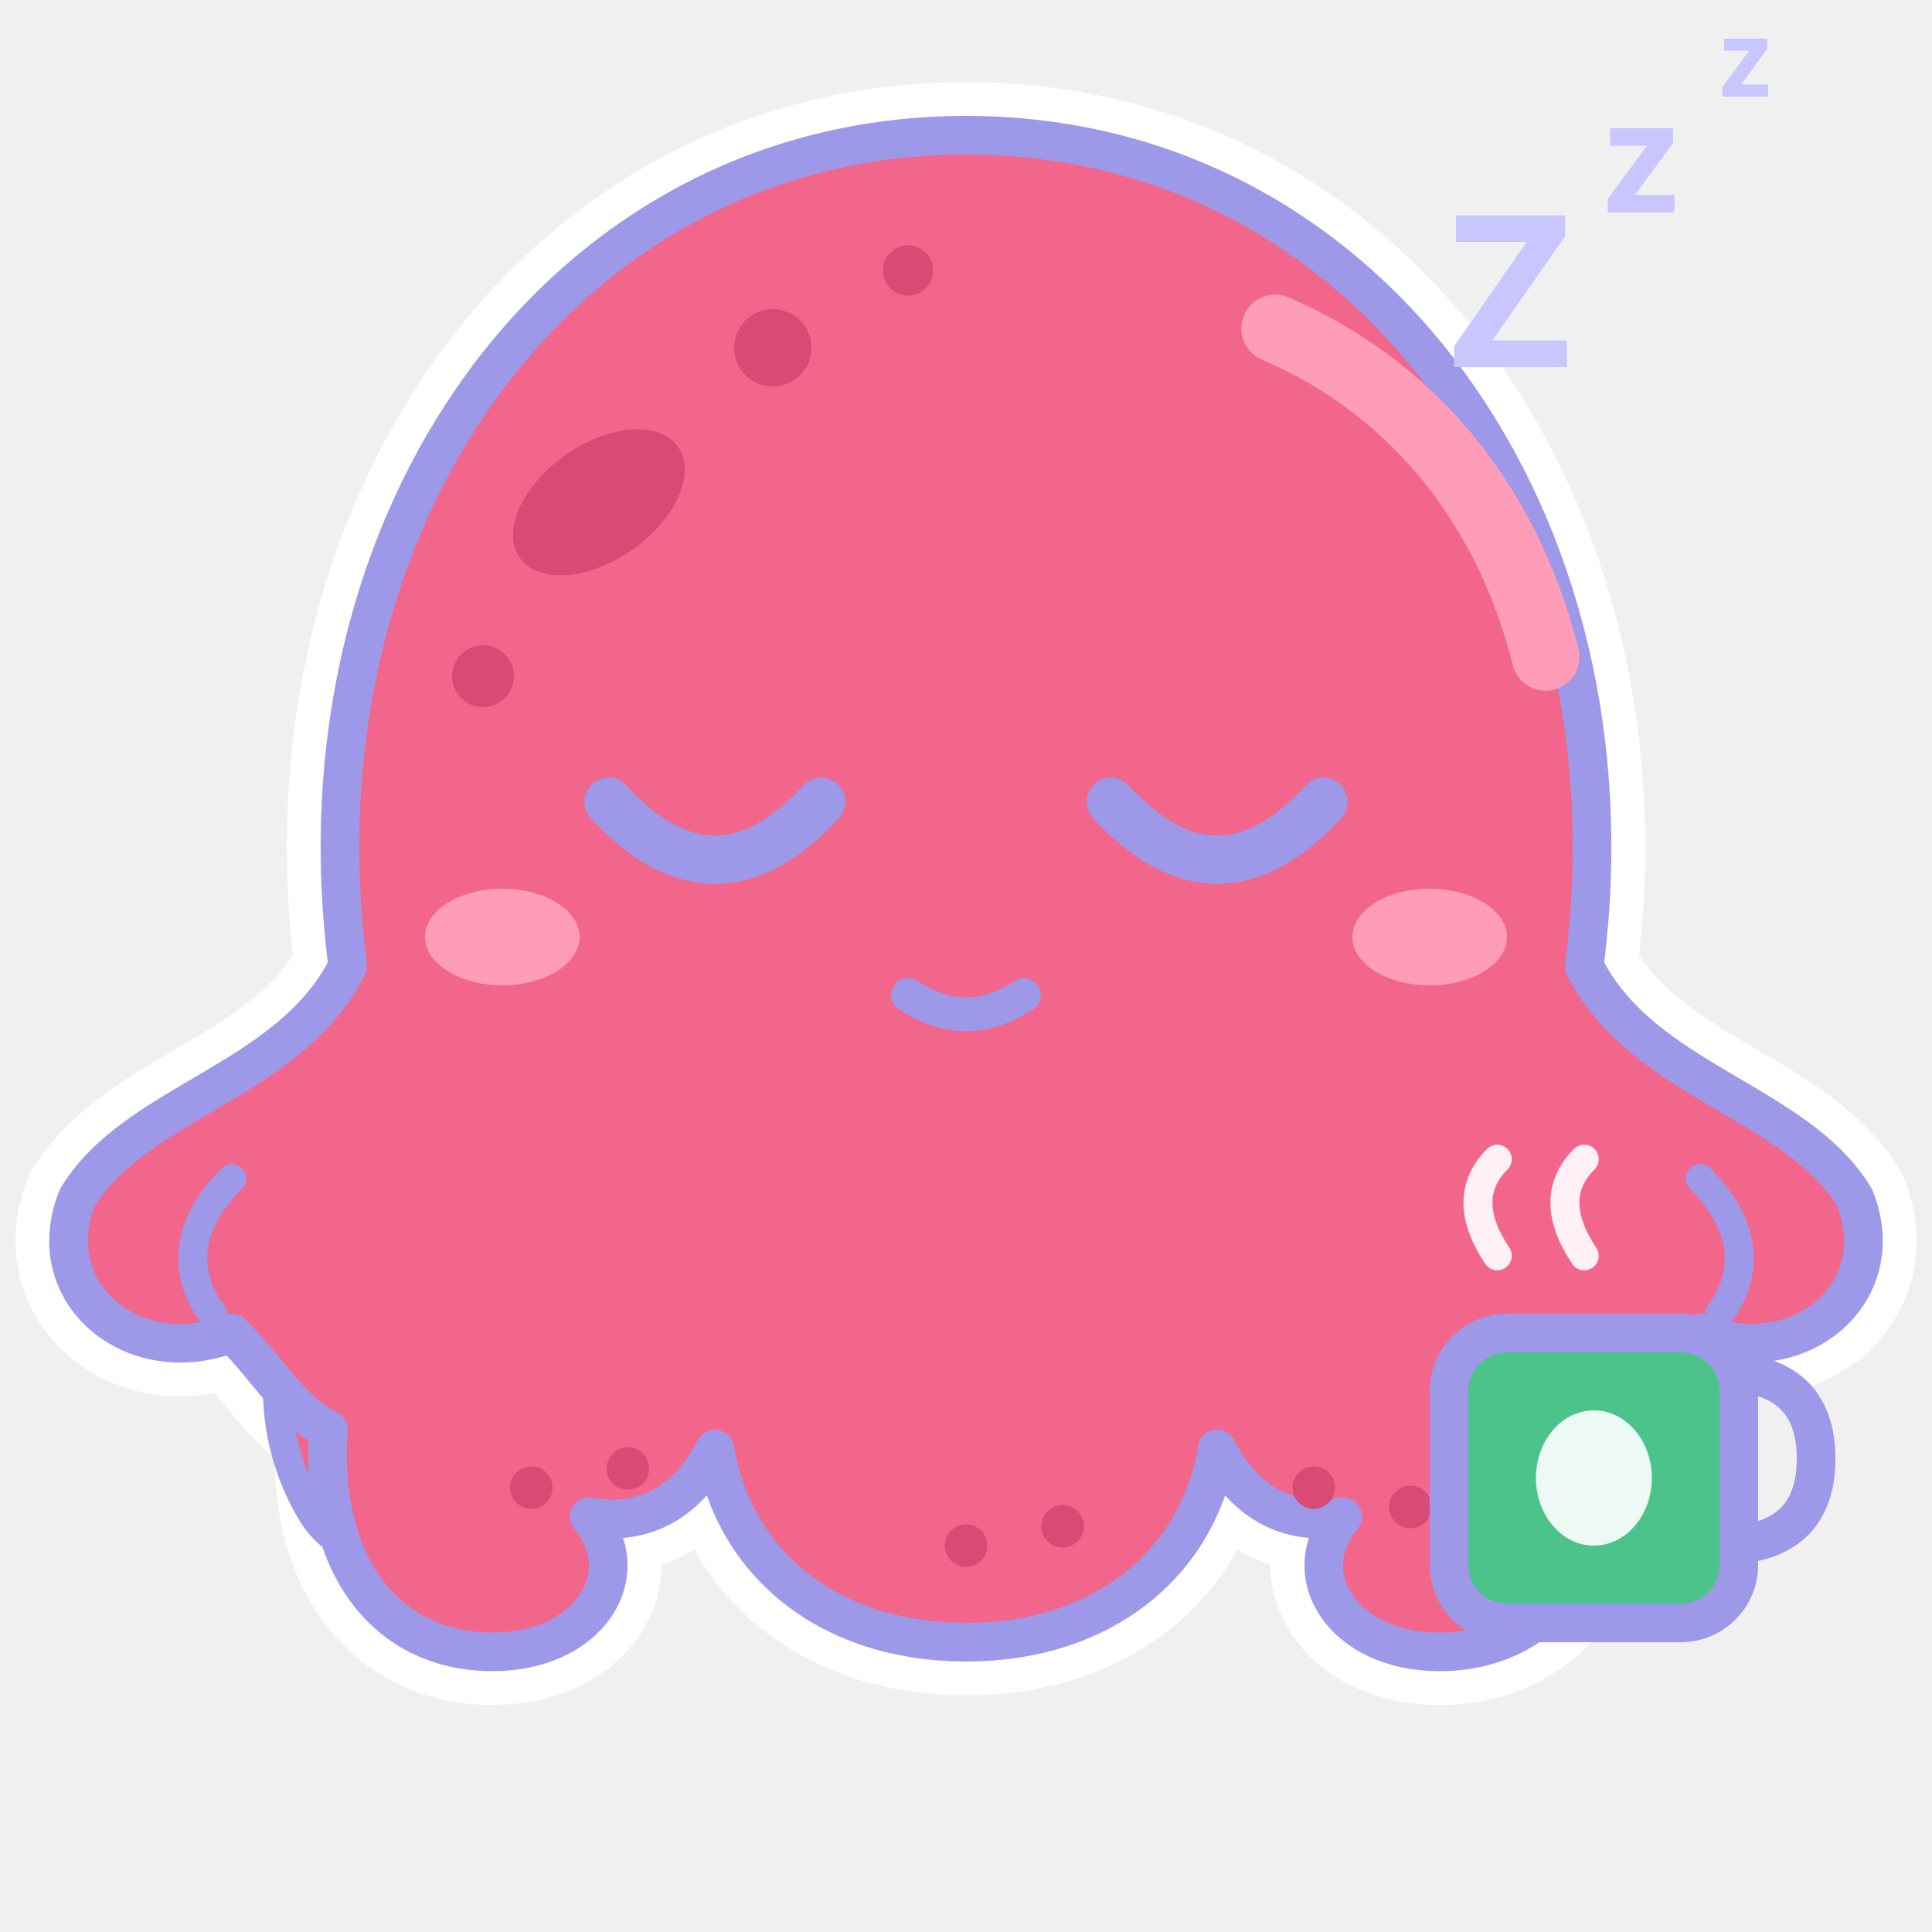
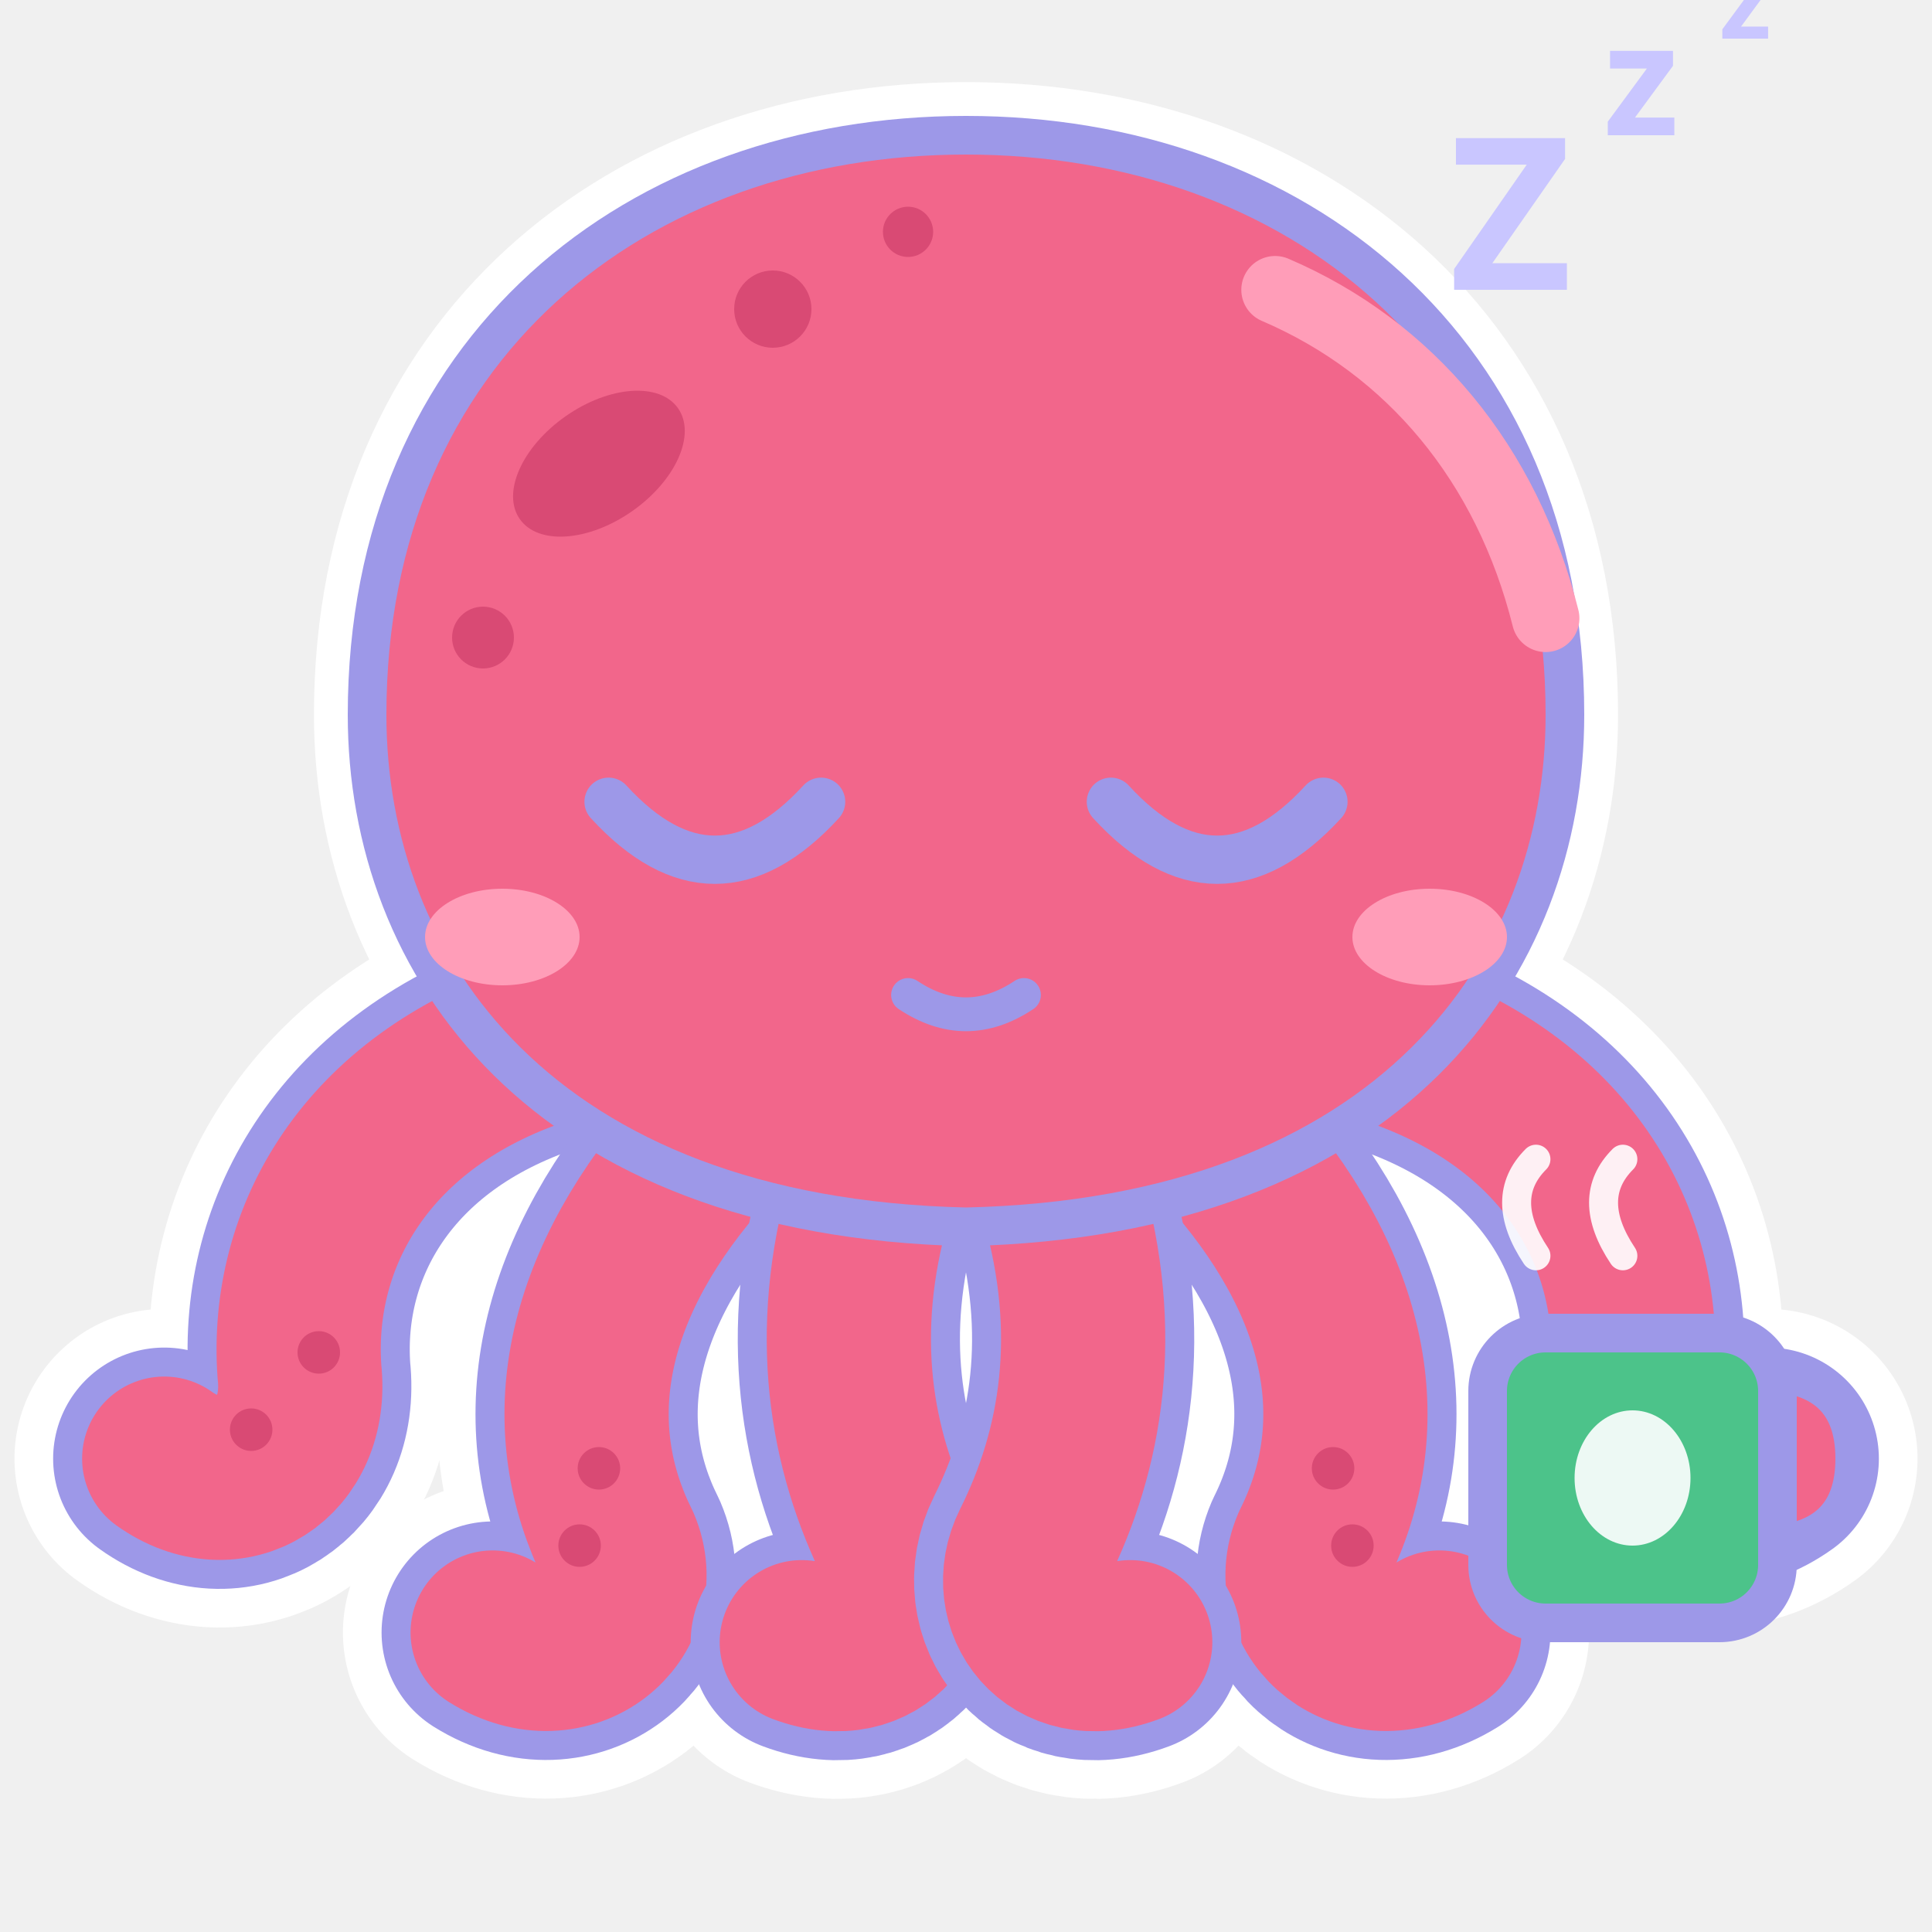
<svg xmlns="http://www.w3.org/2000/svg" viewBox="0 0 200 200" role="img" aria-label="Pouple the octopus">
-   <path d="M36 100 C30 54 58 14 100 14 C142 14 170 54 164 100 C170 112 186 114 192 124 C196 134 186 142 176 138 C172 142 170 146 166 148 C167 162 160 171 149 171 C139 171 134 163 139 157 C134 158 129 156 126 150 C124 162 114 170 100 170 C86 170 76 162 74 150 C71 156 66 158 61 157 C66 163 61 171 51 171 C40 171 33 162 34 148 C30 146 28 142 24 138 C14 142 4 134 8 124 C14 114 30 112 36 100 Z" fill="#fff" stroke="#fff" stroke-width="11" stroke-linejoin="round" />
-   <path d="M56 120 C40 128 34 142 40 152" fill="none" stroke="#9D98E8" stroke-width="21" stroke-linecap="round" stroke-linejoin="round" />
-   <path d="M56 120 C40 128 34 142 40 152" fill="none" stroke="#F2668B" stroke-width="15" stroke-linecap="round" stroke-linejoin="round" />
-   <path d="M144 124 C158 124 162 132 160 142" fill="none" stroke="#9D98E8" stroke-width="21" stroke-linecap="round" stroke-linejoin="round" />
-   <path d="M144 124 C158 124 162 132 160 142" fill="none" stroke="#F2668B" stroke-width="15" stroke-linecap="round" stroke-linejoin="round" />
-   <path d="M36 100 C30 54 58 14 100 14 C142 14 170 54 164 100 C170 112 186 114 192 124 C196 134 186 142 176 138 C172 142 170 146 166 148 C167 162 160 171 149 171 C139 171 134 163 139 157 C134 158 129 156 126 150 C124 162 114 170 100 170 C86 170 76 162 74 150 C71 156 66 158 61 157 C66 163 61 171 51 171 C40 171 33 162 34 148 C30 146 28 142 24 138 C14 142 4 134 8 124 C14 114 30 112 36 100 Z" fill="#F2668B" stroke="#9D98E8" stroke-width="4" stroke-linejoin="round" />
-   <path d="M176 122 C181 127 181 132 178 136" fill="none" stroke="#9D98E8" stroke-width="3" stroke-linecap="round" />
-   <path d="M24 122 C19 127 19 132 22 136" fill="none" stroke="#9D98E8" stroke-width="3" stroke-linecap="round" />
-   <path d="M132 34 C146 40 156 52 160 68" fill="none" stroke="#FF9DB8" stroke-width="7" stroke-linecap="round" />
-   <ellipse cx="62" cy="52" rx="10" ry="6" transform="rotate(-35 62 52)" fill="#D94A74" />
-   <circle cx="80" cy="36" r="4" fill="#D94A74" />
-   <circle cx="50" cy="70" r="3.2" fill="#D94A74" />
-   <circle cx="94" cy="28" r="2.6" fill="#D94A74" />
-   <circle cx="146" cy="156" r="2.2" fill="#D94A74" />
-   <circle cx="136" cy="154" r="2.2" fill="#D94A74" />
-   <circle cx="100" cy="160" r="2.2" fill="#D94A74" />
-   <circle cx="110" cy="158" r="2.2" fill="#D94A74" />
-   <circle cx="55" cy="154" r="2.2" fill="#D94A74" />
-   <circle cx="65" cy="152" r="2.2" fill="#D94A74" />
+   <path d="M56 108 C38 114 30 128 31 142 C32 151 24 156 17 151" fill="none" stroke="#fff" stroke-width="31" stroke-linecap="round" stroke-linejoin="round" />
+   <path d="M72 120 C60 134 58 148 64 160 C67 167 59 174 51 169" fill="none" stroke="#fff" stroke-width="31" stroke-linecap="round" stroke-linejoin="round" />
+   <path d="M90 124 C86 138 88 150 93 160 C96 166 91 173 83 170" fill="none" stroke="#fff" stroke-width="31" stroke-linecap="round" stroke-linejoin="round" />
+   <path d="M144 108 C162 114 170 128 169 142 C168 151 176 156 183 151" fill="none" stroke="#fff" stroke-width="31" stroke-linecap="round" stroke-linejoin="round" />
+   <path d="M128 120 C140 134 142 148 136 160 C133 167 141 174 149 169" fill="none" stroke="#fff" stroke-width="31" stroke-linecap="round" stroke-linejoin="round" />
+   <path d="M110 124 C114 138 112 150 107 160 C104 166 109 173 117 170" fill="none" stroke="#fff" stroke-width="31" stroke-linecap="round" stroke-linejoin="round" />
+   <path d="M38 74 C38 36 66 14 100 14 C134 14 162 36 162 74 C162 100 144 126 100 127 C56 126 38 100 38 74 Z" fill="#fff" stroke="#fff" stroke-width="11" stroke-linejoin="round" />
+   <path d="M56 108 C38 114 30 128 31 142 C32 151 24 156 17 151" fill="none" stroke="#9D98E8" stroke-width="23" stroke-linecap="round" stroke-linejoin="round" />
+   <path d="M56 108 C38 114 30 128 31 142 C32 151 24 156 17 151" fill="none" stroke="#F2668B" stroke-width="17" stroke-linecap="round" stroke-linejoin="round" />
+   <path d="M72 120 C60 134 58 148 64 160 C67 167 59 174 51 169" fill="none" stroke="#9D98E8" stroke-width="23" stroke-linecap="round" stroke-linejoin="round" />
+   <path d="M72 120 C60 134 58 148 64 160 C67 167 59 174 51 169" fill="none" stroke="#F2668B" stroke-width="17" stroke-linecap="round" stroke-linejoin="round" />
+   <path d="M90 124 C86 138 88 150 93 160 C96 166 91 173 83 170" fill="none" stroke="#9D98E8" stroke-width="23" stroke-linecap="round" stroke-linejoin="round" />
+   <path d="M90 124 C86 138 88 150 93 160 C96 166 91 173 83 170" fill="none" stroke="#F2668B" stroke-width="17" stroke-linecap="round" stroke-linejoin="round" />
+   <path d="M144 108 C162 114 170 128 169 142 C168 151 176 156 183 151" fill="none" stroke="#9D98E8" stroke-width="23" stroke-linecap="round" stroke-linejoin="round" />
+   <path d="M144 108 C162 114 170 128 169 142 C168 151 176 156 183 151" fill="none" stroke="#F2668B" stroke-width="17" stroke-linecap="round" stroke-linejoin="round" />
+   <path d="M128 120 C140 134 142 148 136 160 C133 167 141 174 149 169" fill="none" stroke="#9D98E8" stroke-width="23" stroke-linecap="round" stroke-linejoin="round" />
+   <path d="M128 120 C140 134 142 148 136 160 C133 167 141 174 149 169" fill="none" stroke="#F2668B" stroke-width="17" stroke-linecap="round" stroke-linejoin="round" />
+   <path d="M110 124 C114 138 112 150 107 160 C104 166 109 173 117 170" fill="none" stroke="#9D98E8" stroke-width="23" stroke-linecap="round" stroke-linejoin="round" />
+   <path d="M110 124 C114 138 112 150 107 160 C104 166 109 173 117 170" fill="none" stroke="#F2668B" stroke-width="17" stroke-linecap="round" stroke-linejoin="round" />
+   <path d="M38 74 C38 36 66 14 100 14 C134 14 162 36 162 74 C162 100 144 126 100 127 C56 126 38 100 38 74 Z" fill="#F2668B" stroke="#9D98E8" stroke-width="4" stroke-linejoin="round" />
+   <path d="M132 30 C146 36 156 48 160 64" fill="none" stroke="#FF9DB8" stroke-width="7" stroke-linecap="round" />
+   <ellipse cx="62" cy="48" rx="10" ry="6" transform="rotate(-35 62 48)" fill="#D94A74" />
+   <circle cx="80" cy="32" r="4" fill="#D94A74" />
+   <circle cx="50" cy="66" r="3.2" fill="#D94A74" />
+   <circle cx="94" cy="24" r="2.6" fill="#D94A74" />
+   <circle cx="26" cy="148" r="2.2" fill="#D94A74" />
+   <circle cx="33" cy="140" r="2.2" fill="#D94A74" />
+   <circle cx="174" cy="148" r="2.2" fill="#D94A74" />
+   <circle cx="167" cy="140" r="2.2" fill="#D94A74" />
+   <circle cx="60" cy="160" r="2.2" fill="#D94A74" />
+   <circle cx="62" cy="152" r="2.2" fill="#D94A74" />
+   <circle cx="140" cy="160" r="2.2" fill="#D94A74" />
+   <circle cx="138" cy="152" r="2.2" fill="#D94A74" />
  <g transform="translate(0 -15)">
    <ellipse cx="52" cy="112" rx="8" ry="5" fill="#FF9DB8" />
    <ellipse cx="148" cy="112" rx="8" ry="5" fill="#FF9DB8" />
    <path d="M63 98 Q74 110 85 98" fill="none" stroke="#9D98E8" stroke-width="5" stroke-linecap="round" />
    <path d="M115 98 Q126 110 137 98" fill="none" stroke="#9D98E8" stroke-width="5" stroke-linecap="round" />
    <path d="M94 118 Q100 122 106 118" fill="none" stroke="#9D98E8" stroke-width="3.5" stroke-linecap="round" />
  </g>
-   <path d="M155 130 q-4 -6 0 -10 M164 130 q-4 -6 0 -10" fill="none" stroke="#fff" stroke-width="3" stroke-linecap="round" opacity=".9" />
-   <path d="M178 142 q10 0 10 9 q0 9 -10 9" fill="none" stroke="#9D98E8" stroke-width="4" stroke-linecap="round" />
-   <rect x="150" y="138" width="30" height="30" rx="6" fill="#4CC38A" stroke="#9D98E8" stroke-width="4" />
-   <ellipse cx="165" cy="153" rx="6" ry="7" fill="#fff" opacity=".9" />
+   <path d="M159 130 q-4 -6 0 -10 M168 130 q-4 -6 0 -10" fill="none" stroke="#fff" stroke-width="3" stroke-linecap="round" opacity=".9" />
+   <path d="M182 142 q10 0 10 9 q0 9 -10 9" fill="none" stroke="#9D98E8" stroke-width="4" stroke-linecap="round" />
+   <rect x="154" y="138" width="30" height="30" rx="6" fill="#4CC38A" stroke="#9D98E8" stroke-width="4" />
+   <ellipse cx="169" cy="153" rx="6" ry="7" fill="#fff" opacity=".9" />
  <g fill="#C9C6FF" font-family="ui-rounded, Arial Rounded MT Bold, system-ui, sans-serif" font-weight="800">
-     <text x="150" y="38" font-size="22">Z</text>
-     <text x="166" y="22" font-size="16">z</text>
-     <text x="178" y="10" font-size="11">z</text>
+     <text x="150" y="30" font-size="22">Z</text>
+     <text x="166" y="14" font-size="16">z</text>
+     <text x="178" y="4" font-size="11">z</text>
  </g>
</svg>
